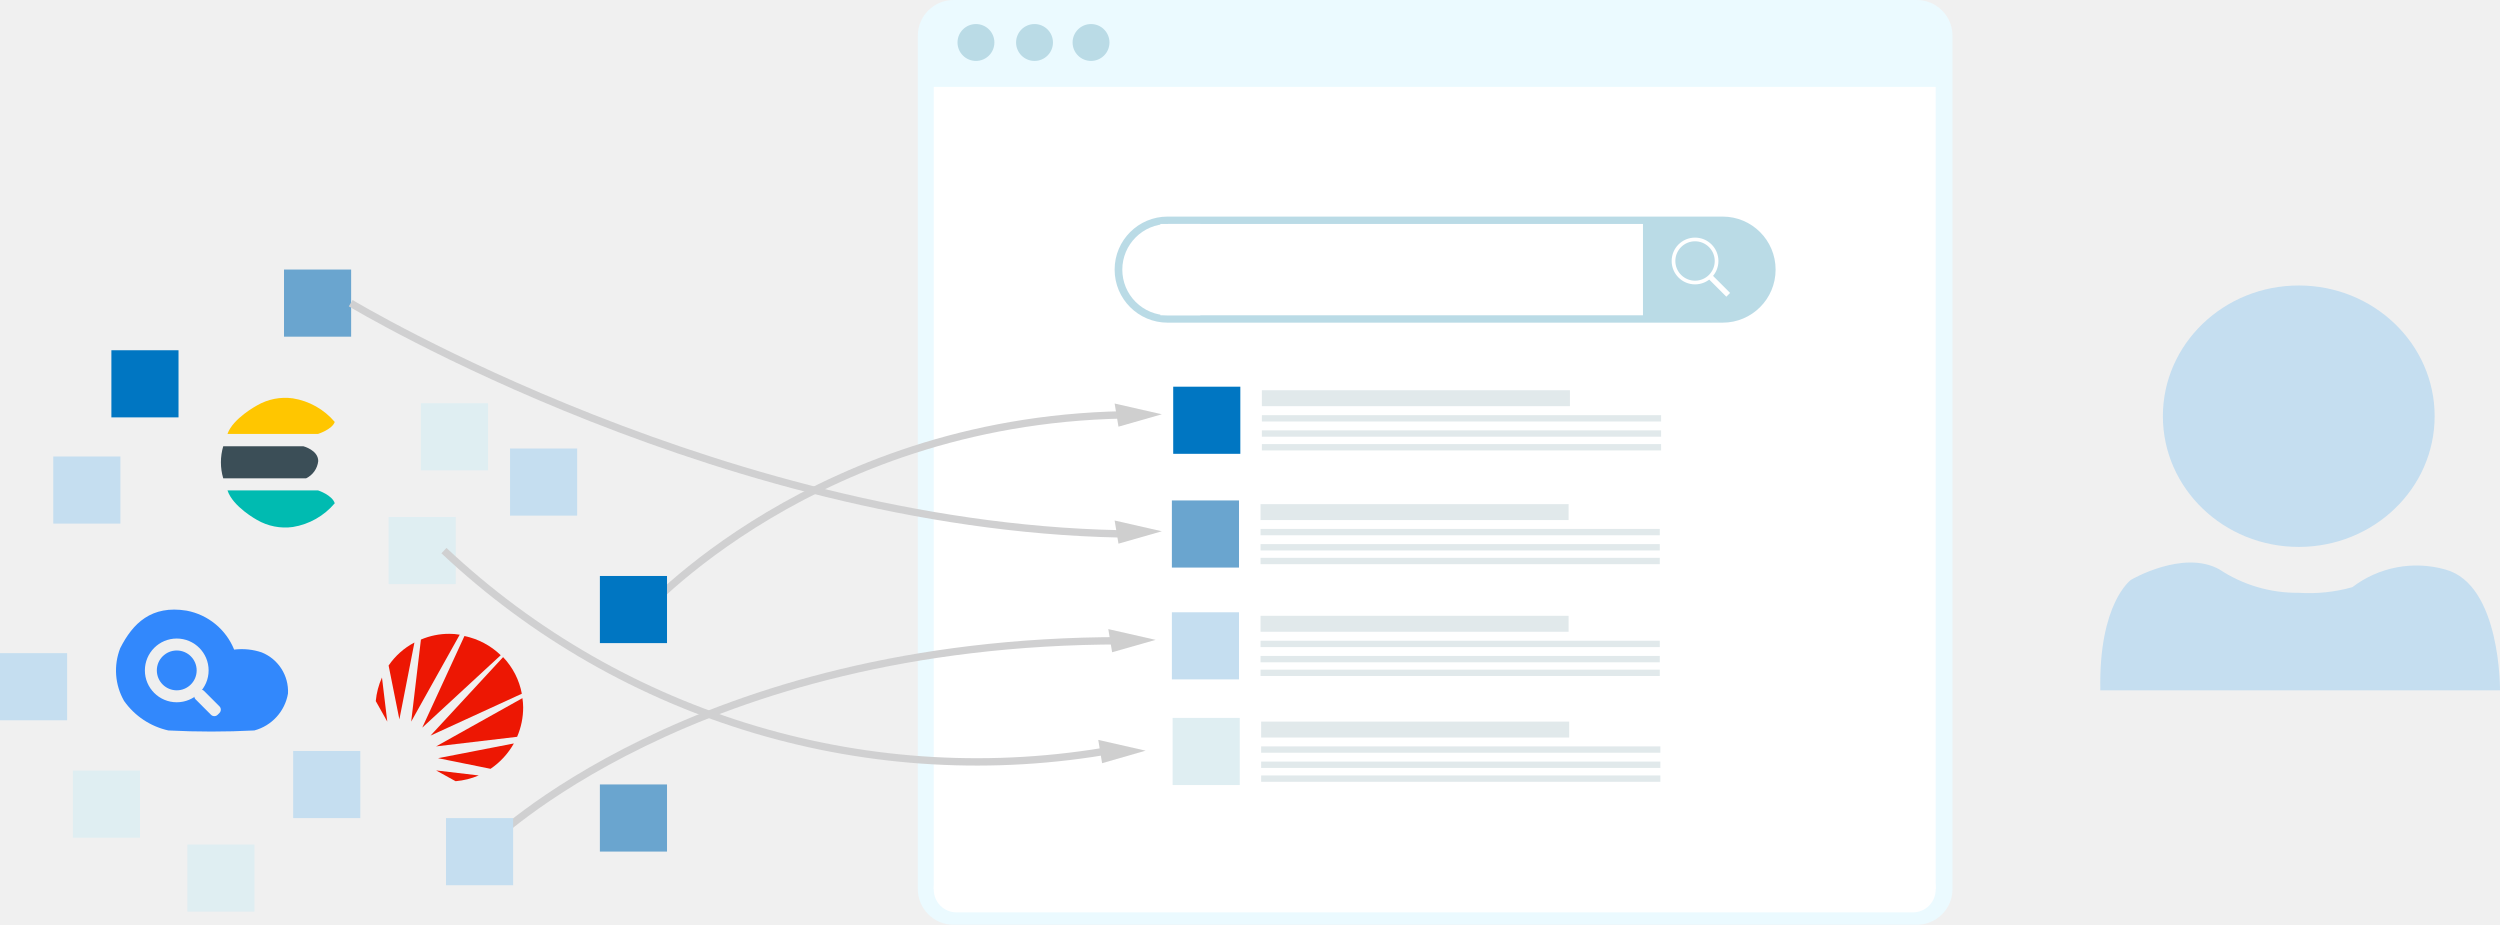
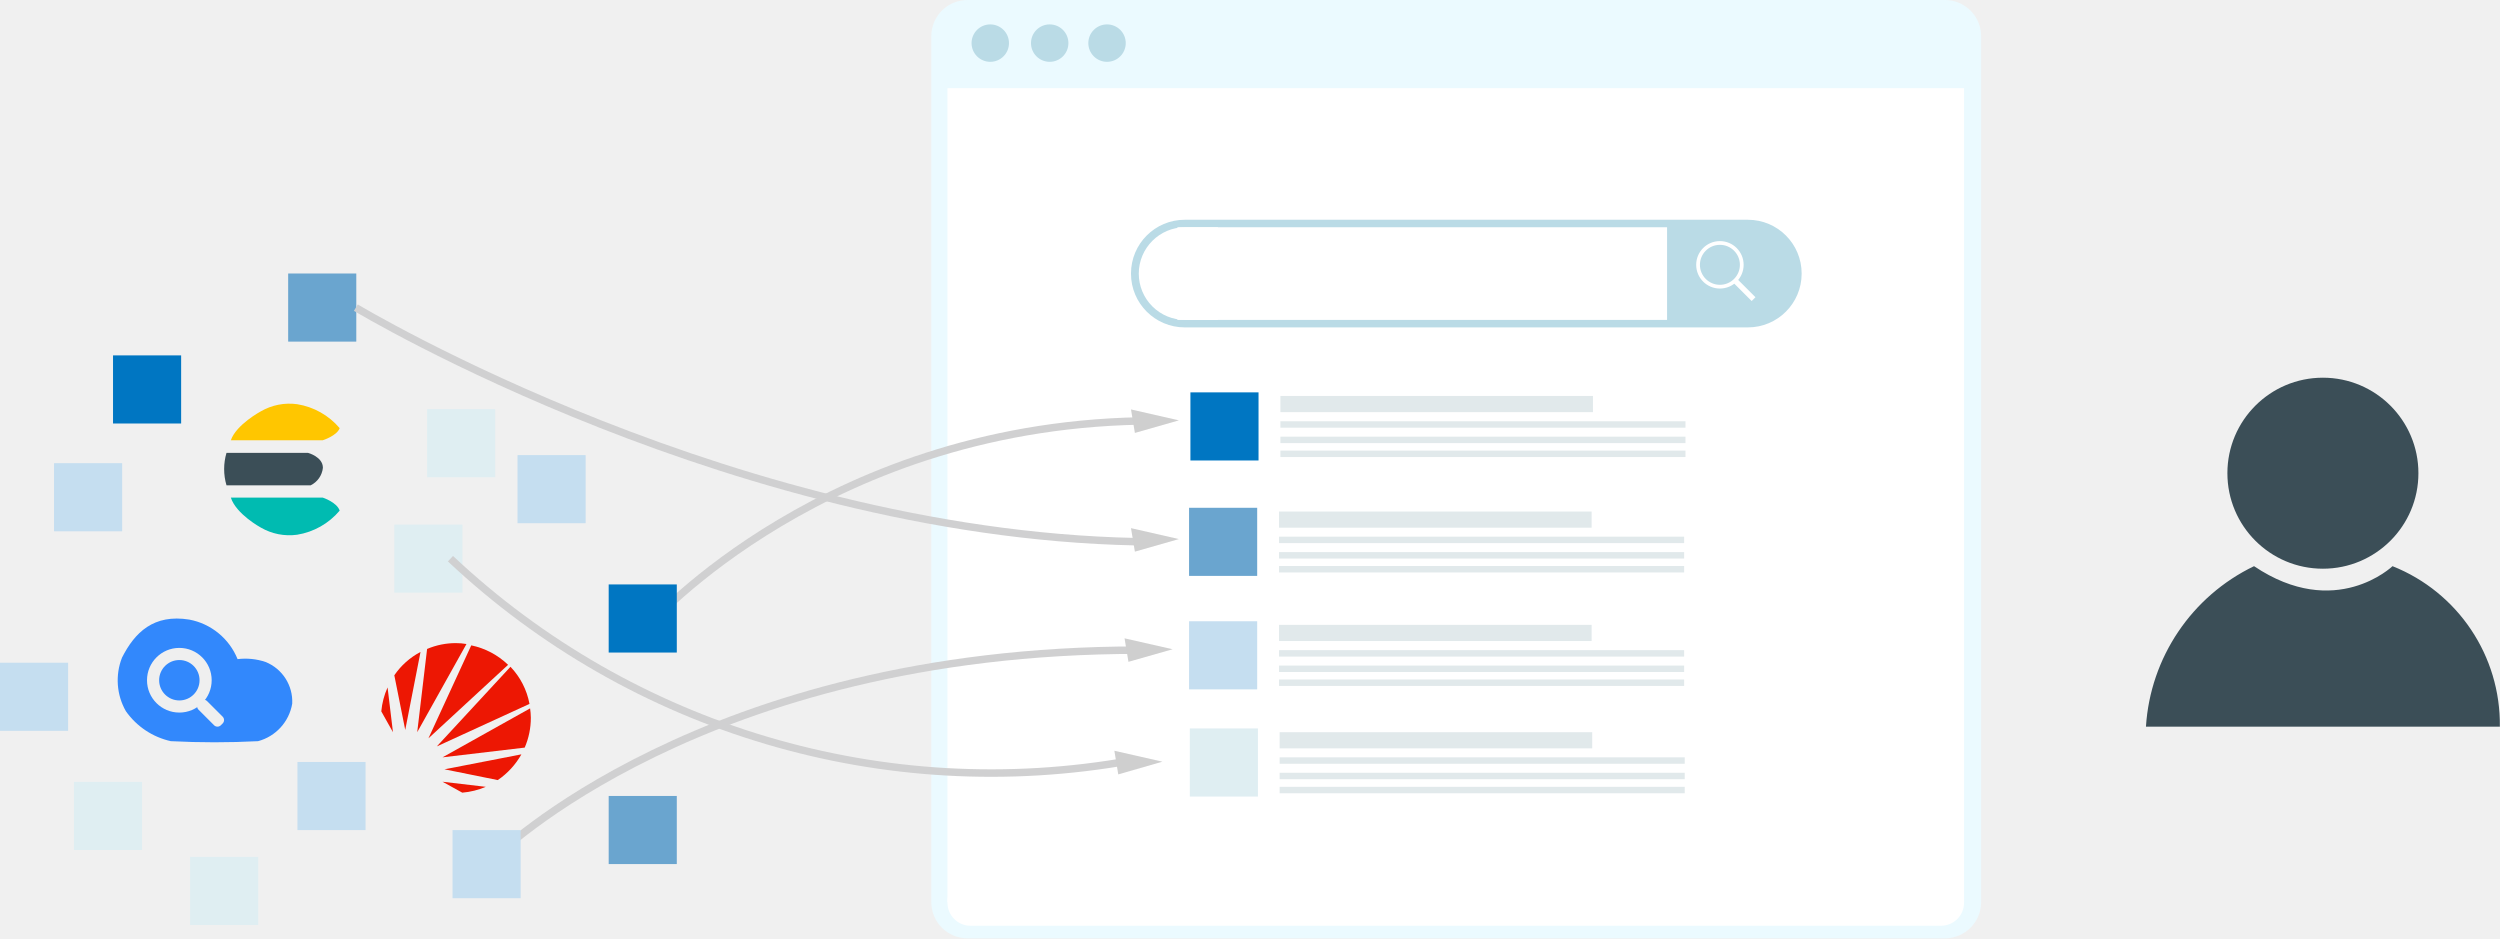
- <svg xmlns="http://www.w3.org/2000/svg" viewBox="0 0 169.45 62.68">
+ <svg xmlns="http://www.w3.org/2000/svg" viewBox="0 0 167 62.68">
  <defs>
    <style>.cls-1{isolation:isolate;}.cls-2{fill:#ebfaff;}.cls-3{fill:#fff;}.cls-11,.cls-4{fill:#badbe6;}.cls-12,.cls-19,.cls-5{fill:none;}.cls-5{stroke:#747474;stroke-linecap:round;stroke-width:0.52px;}.cls-6{fill:#e1e9eb;}.cls-7{fill:#0076c2;}.cls-8{fill:#6aa5cf;}.cls-9{fill:#c5def0;}.cls-10{fill:#dfeef2;}.cls-11{stroke:#badbe6;}.cls-12{stroke:#fff;stroke-width:0.25px;}.cls-12,.cls-19{stroke-miterlimit:10;}.cls-13{fill:#ffc600;}.cls-14{fill:#3b4e57;}.cls-15{fill:#00bbb1;}.cls-16{fill:#3288fc;}.cls-17{fill:#efefef;}.cls-18{fill:#ed1703;}.cls-19{stroke:#d0d0d1;stroke-width:0.5px;}.cls-20{fill:#cfcfcf;}</style>
  </defs>
  <g id="Shape_7" data-name="Shape 7" class="cls-1">
    <rect class="cls-2" x="62.21" width="70.13" height="62.68" rx="2.42" />
    <rect class="cls-3" x="63.29" y="5.89" width="67.91" height="54.37" />
    <circle class="cls-4" cx="73.95" cy="2.88" r="1.25" />
    <path class="cls-5" d="M96.4,29.07" transform="translate(-17.23 -13.89)" />
    <path class="cls-5" d="M93.3,32.17" transform="translate(-17.23 -13.89)" />
    <path class="cls-5" d="M96.4,35.26" transform="translate(-17.23 -13.89)" />
    <circle class="cls-4" cx="70.12" cy="2.88" r="1.25" />
    <circle class="cls-4" cx="66.15" cy="2.88" r="1.25" />
    <rect class="cls-6" x="85.53" y="26.45" width="20.88" height="1.08" />
    <rect class="cls-6" x="85.53" y="28.14" width="27.06" height="0.43" />
    <rect class="cls-6" x="85.53" y="29.17" width="27.06" height="0.43" />
    <rect class="cls-7" x="79.52" y="26.21" width="4.55" height="4.55" />
    <rect class="cls-6" x="85.53" y="30.1" width="27.06" height="0.43" />
    <rect class="cls-6" x="85.44" y="34.17" width="20.88" height="1.08" />
    <rect class="cls-6" x="85.44" y="35.85" width="27.06" height="0.43" />
    <rect class="cls-6" x="85.44" y="36.88" width="27.06" height="0.43" />
    <rect class="cls-8" x="79.43" y="33.92" width="4.55" height="4.55" />
    <rect class="cls-6" x="85.44" y="37.81" width="27.06" height="0.43" />
    <rect class="cls-6" x="85.44" y="41.74" width="20.88" height="1.08" />
    <rect class="cls-6" x="85.44" y="43.43" width="27.06" height="0.43" />
    <rect class="cls-6" x="85.44" y="44.46" width="27.06" height="0.43" />
    <rect class="cls-9" x="79.43" y="41.5" width="4.55" height="4.55" />
    <rect class="cls-6" x="85.44" y="45.39" width="27.06" height="0.43" />
    <rect class="cls-6" x="85.48" y="48.91" width="20.88" height="1.08" />
    <rect class="cls-6" x="85.48" y="50.59" width="27.06" height="0.43" />
    <rect class="cls-6" x="85.48" y="51.62" width="27.06" height="0.43" />
    <rect class="cls-10" x="79.48" y="48.66" width="4.55" height="4.55" />
    <rect class="cls-6" x="85.48" y="52.56" width="27.06" height="0.43" />
    <rect class="cls-11" x="76.05" y="15.18" width="43.8" height="6.19" rx="3.09" />
    <path class="cls-5" d="M128.58,29.07" transform="translate(-17.23 -13.89)" />
    <path class="cls-5" d="M128.58,29.07" transform="translate(-17.23 -13.89)" />
    <path class="cls-3" d="M98.59,35.26H96.4a3.09,3.09,0,0,1-3.1-3.09h0a3.1,3.1,0,0,1,3.1-3.1h2.19" transform="translate(-17.23 -13.89)" />
    <circle class="cls-12" cx="114.89" cy="17.69" r="1.46" />
    <rect class="cls-3" x="132.82" y="33.05" width="1.82" height="0.36" transform="translate(45.43 -98.72) rotate(45)" />
    <rect class="cls-3" x="78.65" y="15.18" width="32.71" height="6.19" />
    <rect class="cls-3" x="63.29" y="58.68" width="67.91" height="3.16" rx="1.54" />
    <rect class="cls-8" x="19.25" y="18.27" width="4.55" height="4.55" />
    <rect class="cls-9" x="19.87" y="50.9" width="4.55" height="4.55" />
    <rect class="cls-10" x="12.7" y="57.24" width="4.55" height="4.55" />
    <rect class="cls-9" x="3.61" y="30.94" width="4.55" height="4.55" />
    <rect class="cls-7" x="7.55" y="23.74" width="4.55" height="4.55" />
    <rect class="cls-10" x="28.53" y="27.33" width="4.55" height="4.55" />
    <rect class="cls-8" x="40.66" y="53.17" width="4.55" height="4.55" />
    <rect class="cls-9" x="34.57" y="30.4" width="4.55" height="4.55" />
    <path class="cls-13" d="M39.92,42.49a4.7,4.7,0,0,0-2.84-1.6,3.8,3.8,0,0,0-2.43.48s-1.64.88-2,1.93h6.14S39.74,43,39.92,42.49Z" transform="translate(-17.23 -13.89)" />
    <path class="cls-14" d="M32.36,44.14H37.8s1,.26,1,1a1.47,1.47,0,0,1-.82,1.17H32.36A3.82,3.82,0,0,1,32.36,44.14Z" transform="translate(-17.23 -13.89)" />
    <path class="cls-15" d="M39.92,48a4.7,4.7,0,0,1-2.84,1.61,3.8,3.8,0,0,1-2.43-.48s-1.64-.89-2-2h6.14S39.74,47.44,39.92,48Z" transform="translate(-17.23 -13.89)" />
    <path class="cls-16" d="M33.1,57.92a4.34,4.34,0,0,0-3.22-2.64c-2.39-.39-3.65.86-4.5,2.54a4.15,4.15,0,0,0,.26,3.58,5,5,0,0,0,3,2,56.75,56.75,0,0,0,5.83,0,3.14,3.14,0,0,0,2.28-2.5,2.85,2.85,0,0,0-1.78-2.79A4.23,4.23,0,0,0,33.1,57.92Z" transform="translate(-17.23 -13.89)" />
    <circle class="cls-17" cx="11.98" cy="45.44" r="2.16" />
    <circle class="cls-16" cx="11.98" cy="45.44" r="1.35" />
    <rect class="cls-17" x="30.24" y="61.13" width="2.11" height="0.81" rx="0.32" transform="translate(35.45 -18) rotate(45)" />
    <path class="cls-18" d="M51.33,58.43l-4.92,5.32,6.19-2.84A4.88,4.88,0,0,0,51.33,58.43Z" transform="translate(-17.23 -13.89)" />
    <path class="cls-18" d="M47.68,56.85a4.88,4.88,0,0,0-1.92.39L45.1,62.8l3.29-5.89A4,4,0,0,0,47.68,56.85Z" transform="translate(-17.23 -13.89)" />
    <path class="cls-18" d="M52.64,61.21l-5.85,3.27,5.49-.65a5,5,0,0,0,.41-2A4.51,4.51,0,0,0,52.64,61.21Z" transform="translate(-17.23 -13.89)" />
    <path class="cls-18" d="M50.48,66a5.1,5.1,0,0,0,1.58-1.72l-5.14,1Z" transform="translate(-17.23 -13.89)" />
    <path class="cls-18" d="M48.71,57l-2.86,6.21,5.32-4.91A5,5,0,0,0,48.71,57Z" transform="translate(-17.23 -13.89)" />
    <path class="cls-18" d="M48.11,66.84a5.1,5.1,0,0,0,1.57-.39l-2.89-.34Z" transform="translate(-17.23 -13.89)" />
    <path class="cls-18" d="M43.12,59.81a5,5,0,0,0-.42,1.6l.78,1.39Z" transform="translate(-17.23 -13.89)" />
    <path class="cls-18" d="M45.32,57.44A4.83,4.83,0,0,0,43.57,59l.73,3.65Z" transform="translate(-17.23 -13.89)" />
    <rect class="cls-9" y="44.27" width="4.55" height="4.55" />
-     <ellipse class="cls-9" cx="155.81" cy="28.21" rx="9.21" ry="8.86" />
-     <path class="cls-9" d="M186.68,60.68s.07-7.18-3.71-8.19a7.17,7.17,0,0,0-6.3,1.2,10.84,10.84,0,0,1-3.63.38,9.54,9.54,0,0,1-5.37-1.58c-2.46-1.38-6,.7-6,.7s-2.2,1.57-2.08,7.49" transform="translate(-17.23 -13.89)" />
    <rect class="cls-10" x="4.94" y="52.23" width="4.55" height="4.55" />
    <rect class="cls-10" x="26.34" y="35.04" width="4.55" height="4.55" />
    <path class="cls-19" d="M60.59,55.64S72.61,42,94.38,42" transform="translate(-17.23 -13.89)" />
    <rect class="cls-7" x="40.66" y="39.04" width="4.55" height="4.55" />
    <polygon class="cls-20" points="78.75 28.08 75.81 28.92 75.55 27.35 78.75 28.08" />
    <path class="cls-19" d="M41,34.44S66.86,50,94.38,50.09" transform="translate(-17.23 -13.89)" />
    <polygon class="cls-20" points="78.75 36.01 75.81 36.85 75.55 35.28 78.75 36.01" />
    <path class="cls-19" d="M50.3,71.14s13.86-13.82,43-13.82" transform="translate(-17.23 -13.89)" />
    <polygon class="cls-20" points="78.33 43.37 75.38 44.21 75.12 42.64 78.33 43.37" />
    <rect class="cls-9" x="30.23" y="55.45" width="4.55" height="4.55" />
    <path class="cls-19" d="M47.32,51.21A52.72,52.72,0,0,0,92.77,64.7" transform="translate(-17.23 -13.89)" />
    <polygon class="cls-20" points="77.65 50.88 74.7 51.73 74.44 50.15 77.65 50.88" />
+     <path class="cls-14" d="M184.22,62.43a11.38,11.38,0,0,0-7.17-10.72s-3.81,3.66-9.25,0a12.79,12.79,0,0,0-7.22,10.72Z" transform="translate(-17.23 -13.89)" />
+     <circle class="cls-14" cx="155.17" cy="31.61" r="6.38" />
  </g>
</svg>
